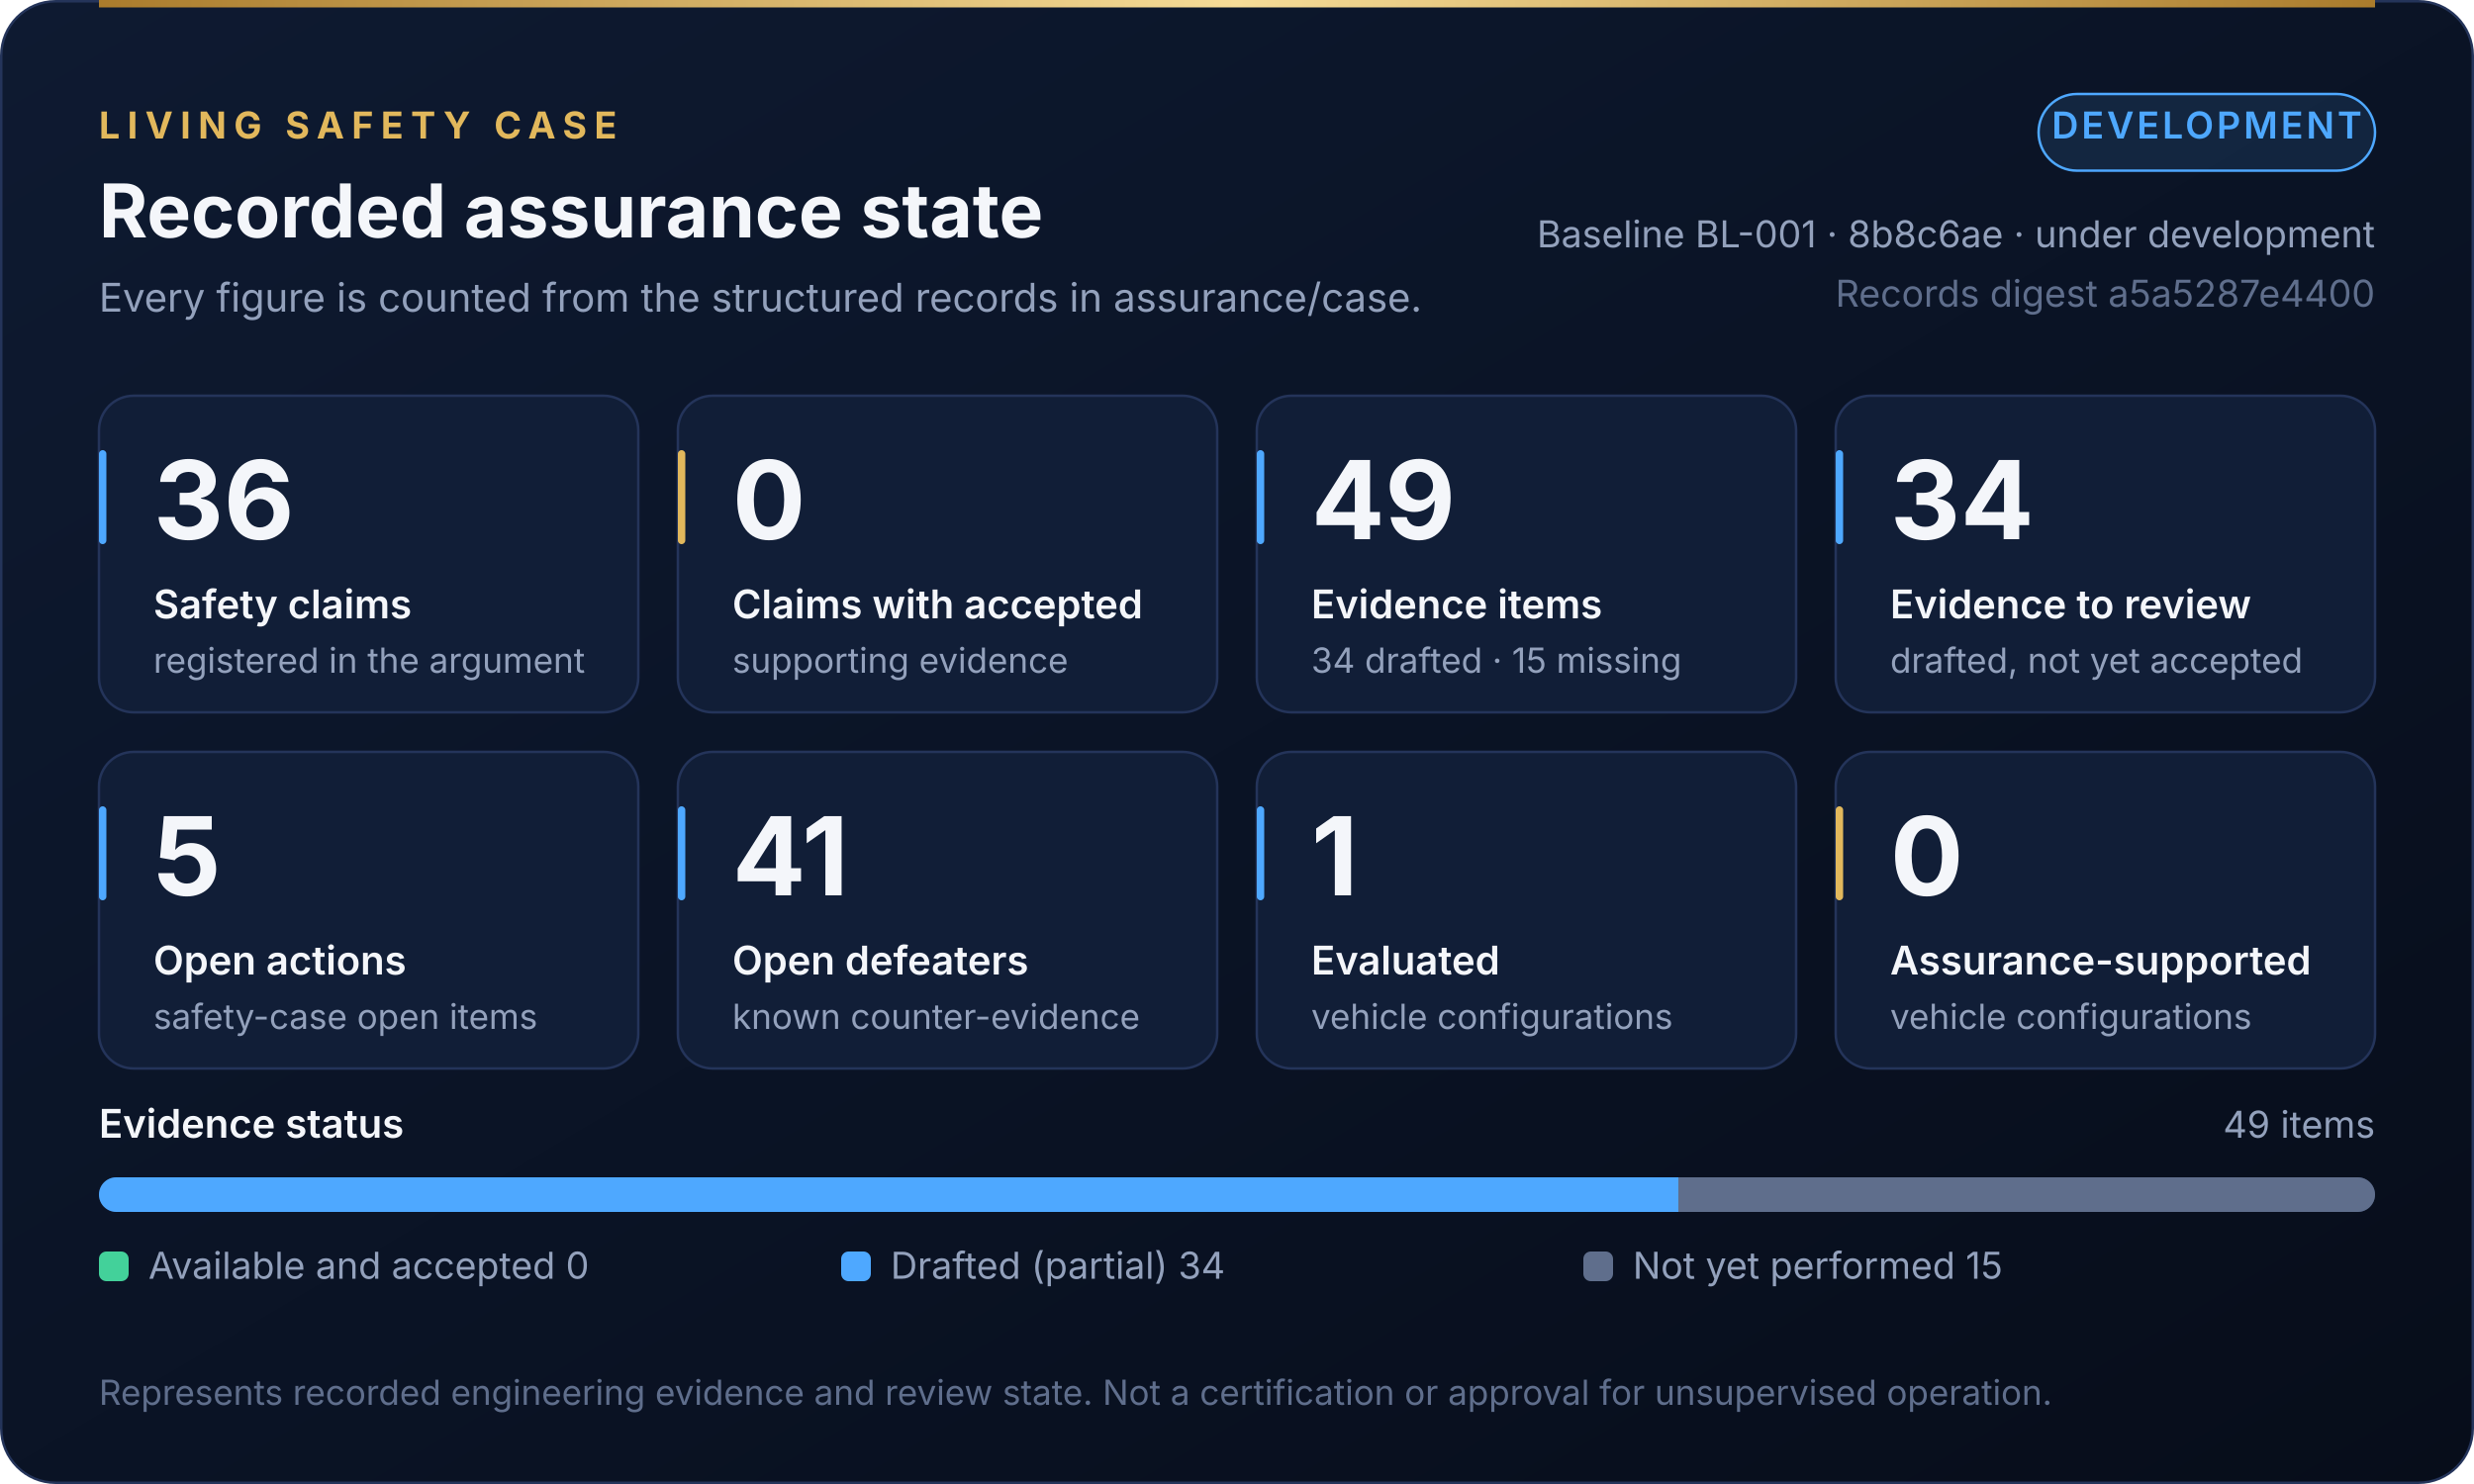
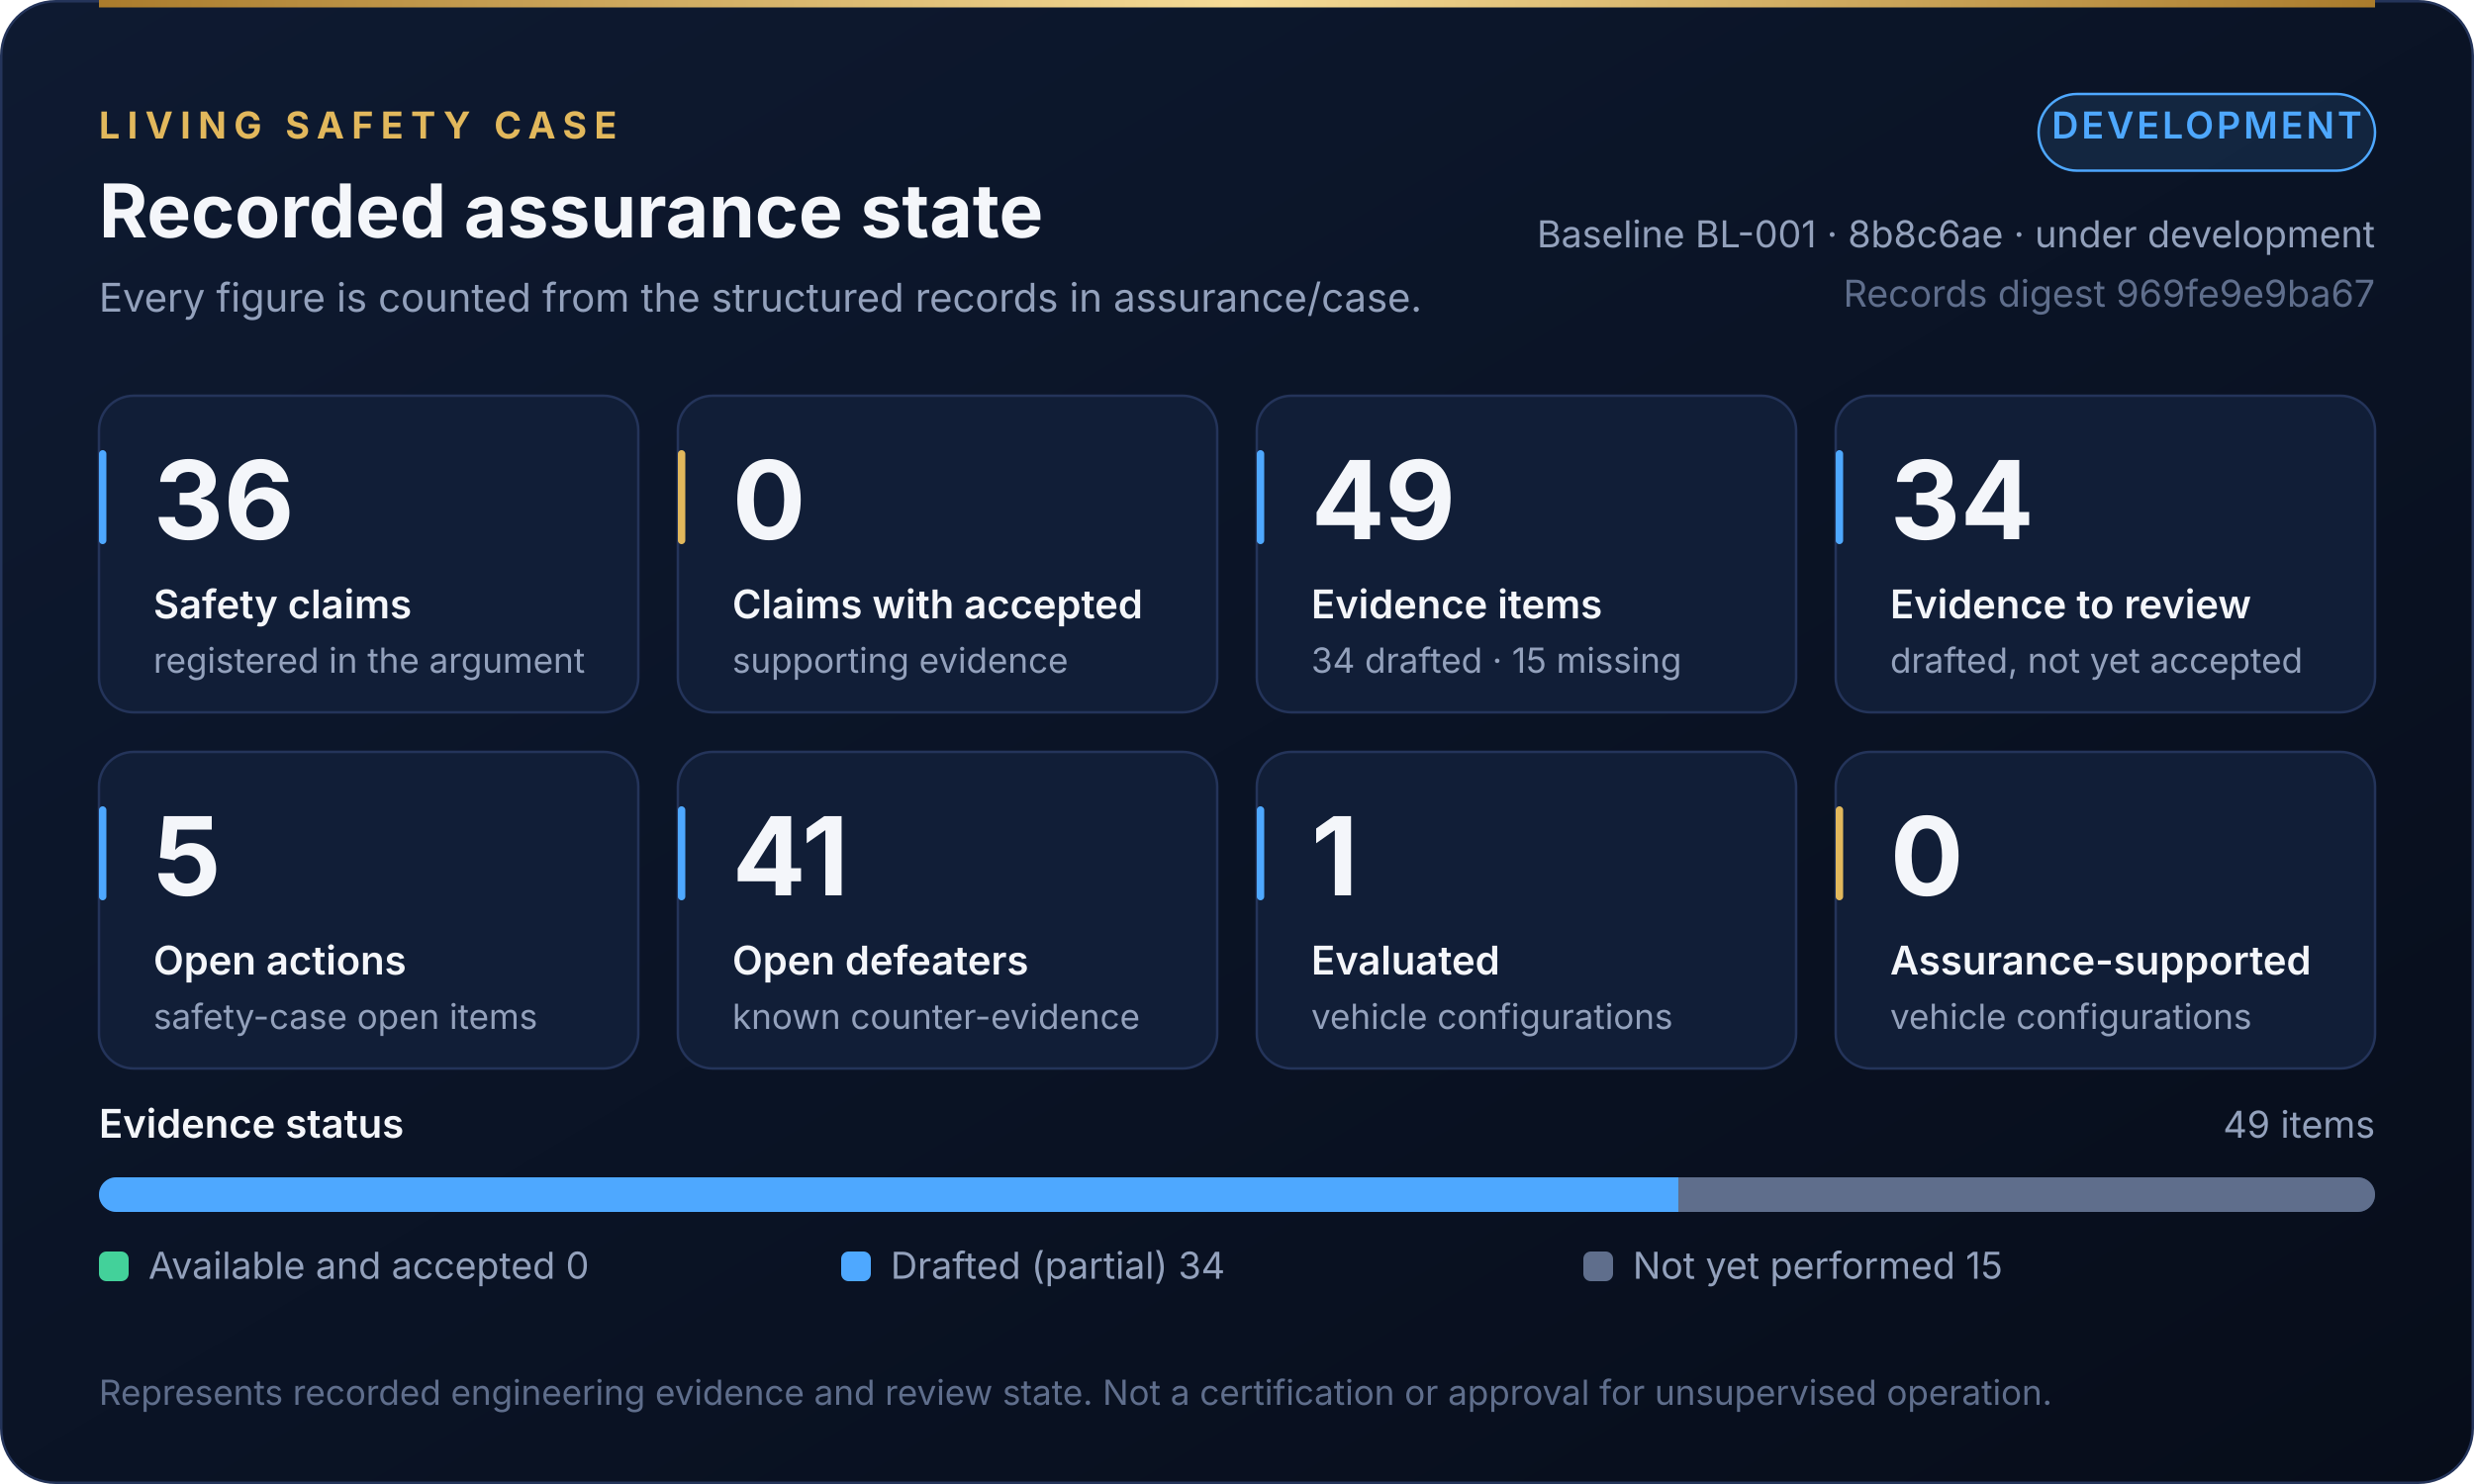
<svg xmlns="http://www.w3.org/2000/svg" width="1000" height="600" viewBox="0 0 1000 600" role="img" aria-labelledby="dash-t dash-d">
  <defs>
    <linearGradient id="dash-bg" x1="0" y1="0" x2="1" y2="1">
      <stop offset="0" stop-color="#0E1A31" />
      <stop offset="1" stop-color="#070D1A" />
    </linearGradient>
    <linearGradient id="dash-gold" x1="0" y1="0" x2="1" y2="0">
      <stop offset="0" stop-color="#A97A2A" />
      <stop offset="0.5" stop-color="#F6DC97" />
      <stop offset="1" stop-color="#A97A2A" />
    </linearGradient>
  </defs>
  <rect x="0.5" y="0.5" width="999" height="599" rx="22" fill="url(#dash-bg)" stroke="#24345A" />
  <rect x="40" y="0" width="920" height="3" fill="url(#dash-gold)" />
  <g font-family="Inter, 'Segoe UI', 'Helvetica Neue', Helvetica, Arial, sans-serif">
    <text x="40" y="56" font-size="15" font-weight="700" fill="#E2B85C" text-anchor="start" letter-spacing="3">LIVING SAFETY CASE</text>
    <text x="40" y="96" font-size="30" font-weight="700" fill="#F4F6FA" text-anchor="start">Recorded assurance state</text>
    <text x="40" y="126" font-size="16" font-weight="400" fill="#93A1BC" text-anchor="start">Every figure is counted from the structured records in assurance/case.</text>
    <rect x="824" y="38" width="136" height="31" rx="15.5" fill="#4EA8FF" fill-opacity="0.12" stroke="#4EA8FF" />
    <text x="892.0" y="56" font-size="15" font-weight="600" fill="#4EA8FF" text-anchor="middle" letter-spacing="1.2">DEVELOPMENT</text>
    <text x="960" y="100" font-size="15" font-weight="400" fill="#93A1BC" text-anchor="end">Baseline BL-001 · 8b8c6ae · under development</text>
-     <text x="960" y="124" font-size="15" font-weight="400" fill="#5F6E8C" text-anchor="end">Records digest a5a5287e4400</text>
+     <text x="960" y="124" font-size="15" font-weight="400" fill="#5F6E8C" text-anchor="end">Records digest 969fe9e9ba67</text>
    <rect x="40" y="160" width="218" height="128" rx="14" fill="#111E37" stroke="#24345A" />
    <rect x="40" y="182" width="3" height="38" rx="1.5" fill="#4EA8FF" />
    <text x="62" y="218" font-size="44" font-weight="700" fill="#F4F6FA" text-anchor="start">36</text>
    <text x="62" y="250" font-size="16" font-weight="600" fill="#F4F6FA" text-anchor="start">Safety claims</text>
    <text x="62" y="272" font-size="14" font-weight="400" fill="#93A1BC" text-anchor="start">registered in the argument</text>
    <rect x="274" y="160" width="218" height="128" rx="14" fill="#111E37" stroke="#24345A" />
    <rect x="274" y="182" width="3" height="38" rx="1.5" fill="#E2B85C" />
    <text x="296" y="218" font-size="44" font-weight="700" fill="#F4F6FA" text-anchor="start">0</text>
    <text x="296" y="250" font-size="16" font-weight="600" fill="#F4F6FA" text-anchor="start">Claims with accepted</text>
    <text x="296" y="272" font-size="14" font-weight="400" fill="#93A1BC" text-anchor="start">supporting evidence</text>
    <rect x="508" y="160" width="218" height="128" rx="14" fill="#111E37" stroke="#24345A" />
    <rect x="508" y="182" width="3" height="38" rx="1.5" fill="#4EA8FF" />
    <text x="530" y="218" font-size="44" font-weight="700" fill="#F4F6FA" text-anchor="start">49</text>
    <text x="530" y="250" font-size="16" font-weight="600" fill="#F4F6FA" text-anchor="start">Evidence items</text>
    <text x="530" y="272" font-size="14" font-weight="400" fill="#93A1BC" text-anchor="start">34 drafted · 15 missing</text>
    <rect x="742" y="160" width="218" height="128" rx="14" fill="#111E37" stroke="#24345A" />
    <rect x="742" y="182" width="3" height="38" rx="1.5" fill="#4EA8FF" />
    <text x="764" y="218" font-size="44" font-weight="700" fill="#F4F6FA" text-anchor="start">34</text>
    <text x="764" y="250" font-size="16" font-weight="600" fill="#F4F6FA" text-anchor="start">Evidence to review</text>
    <text x="764" y="272" font-size="14" font-weight="400" fill="#93A1BC" text-anchor="start">drafted, not yet accepted</text>
    <rect x="40" y="304" width="218" height="128" rx="14" fill="#111E37" stroke="#24345A" />
    <rect x="40" y="326" width="3" height="38" rx="1.5" fill="#4EA8FF" />
    <text x="62" y="362" font-size="44" font-weight="700" fill="#F4F6FA" text-anchor="start">5</text>
    <text x="62" y="394" font-size="16" font-weight="600" fill="#F4F6FA" text-anchor="start">Open actions</text>
    <text x="62" y="416" font-size="14" font-weight="400" fill="#93A1BC" text-anchor="start">safety-case open items</text>
    <rect x="274" y="304" width="218" height="128" rx="14" fill="#111E37" stroke="#24345A" />
    <rect x="274" y="326" width="3" height="38" rx="1.5" fill="#4EA8FF" />
    <text x="296" y="362" font-size="44" font-weight="700" fill="#F4F6FA" text-anchor="start">41</text>
    <text x="296" y="394" font-size="16" font-weight="600" fill="#F4F6FA" text-anchor="start">Open defeaters</text>
    <text x="296" y="416" font-size="14" font-weight="400" fill="#93A1BC" text-anchor="start">known counter-evidence</text>
    <rect x="508" y="304" width="218" height="128" rx="14" fill="#111E37" stroke="#24345A" />
    <rect x="508" y="326" width="3" height="38" rx="1.5" fill="#4EA8FF" />
    <text x="530" y="362" font-size="44" font-weight="700" fill="#F4F6FA" text-anchor="start">1</text>
    <text x="530" y="394" font-size="16" font-weight="600" fill="#F4F6FA" text-anchor="start">Evaluated</text>
    <text x="530" y="416" font-size="14" font-weight="400" fill="#93A1BC" text-anchor="start">vehicle configurations</text>
    <rect x="742" y="304" width="218" height="128" rx="14" fill="#111E37" stroke="#24345A" />
    <rect x="742" y="326" width="3" height="38" rx="1.5" fill="#E2B85C" />
    <text x="764" y="362" font-size="44" font-weight="700" fill="#F4F6FA" text-anchor="start">0</text>
    <text x="764" y="394" font-size="16" font-weight="600" fill="#F4F6FA" text-anchor="start">Assurance-supported</text>
    <text x="764" y="416" font-size="14" font-weight="400" fill="#93A1BC" text-anchor="start">vehicle configurations</text>
    <text x="40" y="460" font-size="16" font-weight="600" fill="#F4F6FA" text-anchor="start">Evidence status</text>
    <text x="960" y="460" font-size="15" font-weight="400" fill="#93A1BC" text-anchor="end">49 items</text>
    <defs>
      <clipPath id="bar40476">
        <rect x="40" y="476" width="920" height="14" rx="7.0" />
      </clipPath>
    </defs>
    <g clip-path="url(#bar40476)">
      <rect x="40" y="476" width="920" height="14" rx="7.0" fill="#070D1A" stroke="#24345A" />
      <rect x="40.0" y="476" width="638.4" height="14" fill="#4EA8FF" />
      <rect x="678.4" y="476" width="281.6" height="14" fill="#5F6E8C" />
    </g>
    <rect x="40" y="506" width="12" height="12" rx="3" fill="#43D19A" />
    <text x="60" y="517" font-size="15" font-weight="400" fill="#93A1BC" text-anchor="start">Available and accepted  0</text>
    <rect x="340" y="506" width="12" height="12" rx="3" fill="#4EA8FF" />
    <text x="360" y="517" font-size="15" font-weight="400" fill="#93A1BC" text-anchor="start">Drafted (partial)  34</text>
    <rect x="640" y="506" width="12" height="12" rx="3" fill="#5F6E8C" />
    <text x="660" y="517" font-size="15" font-weight="400" fill="#93A1BC" text-anchor="start">Not yet performed  15</text>
    <text x="40" y="568" font-size="14" font-weight="400" fill="#5F6E8C" text-anchor="start">Represents recorded engineering evidence and review state. Not a certification or approval for unsupervised operation.</text>
  </g>
</svg>
